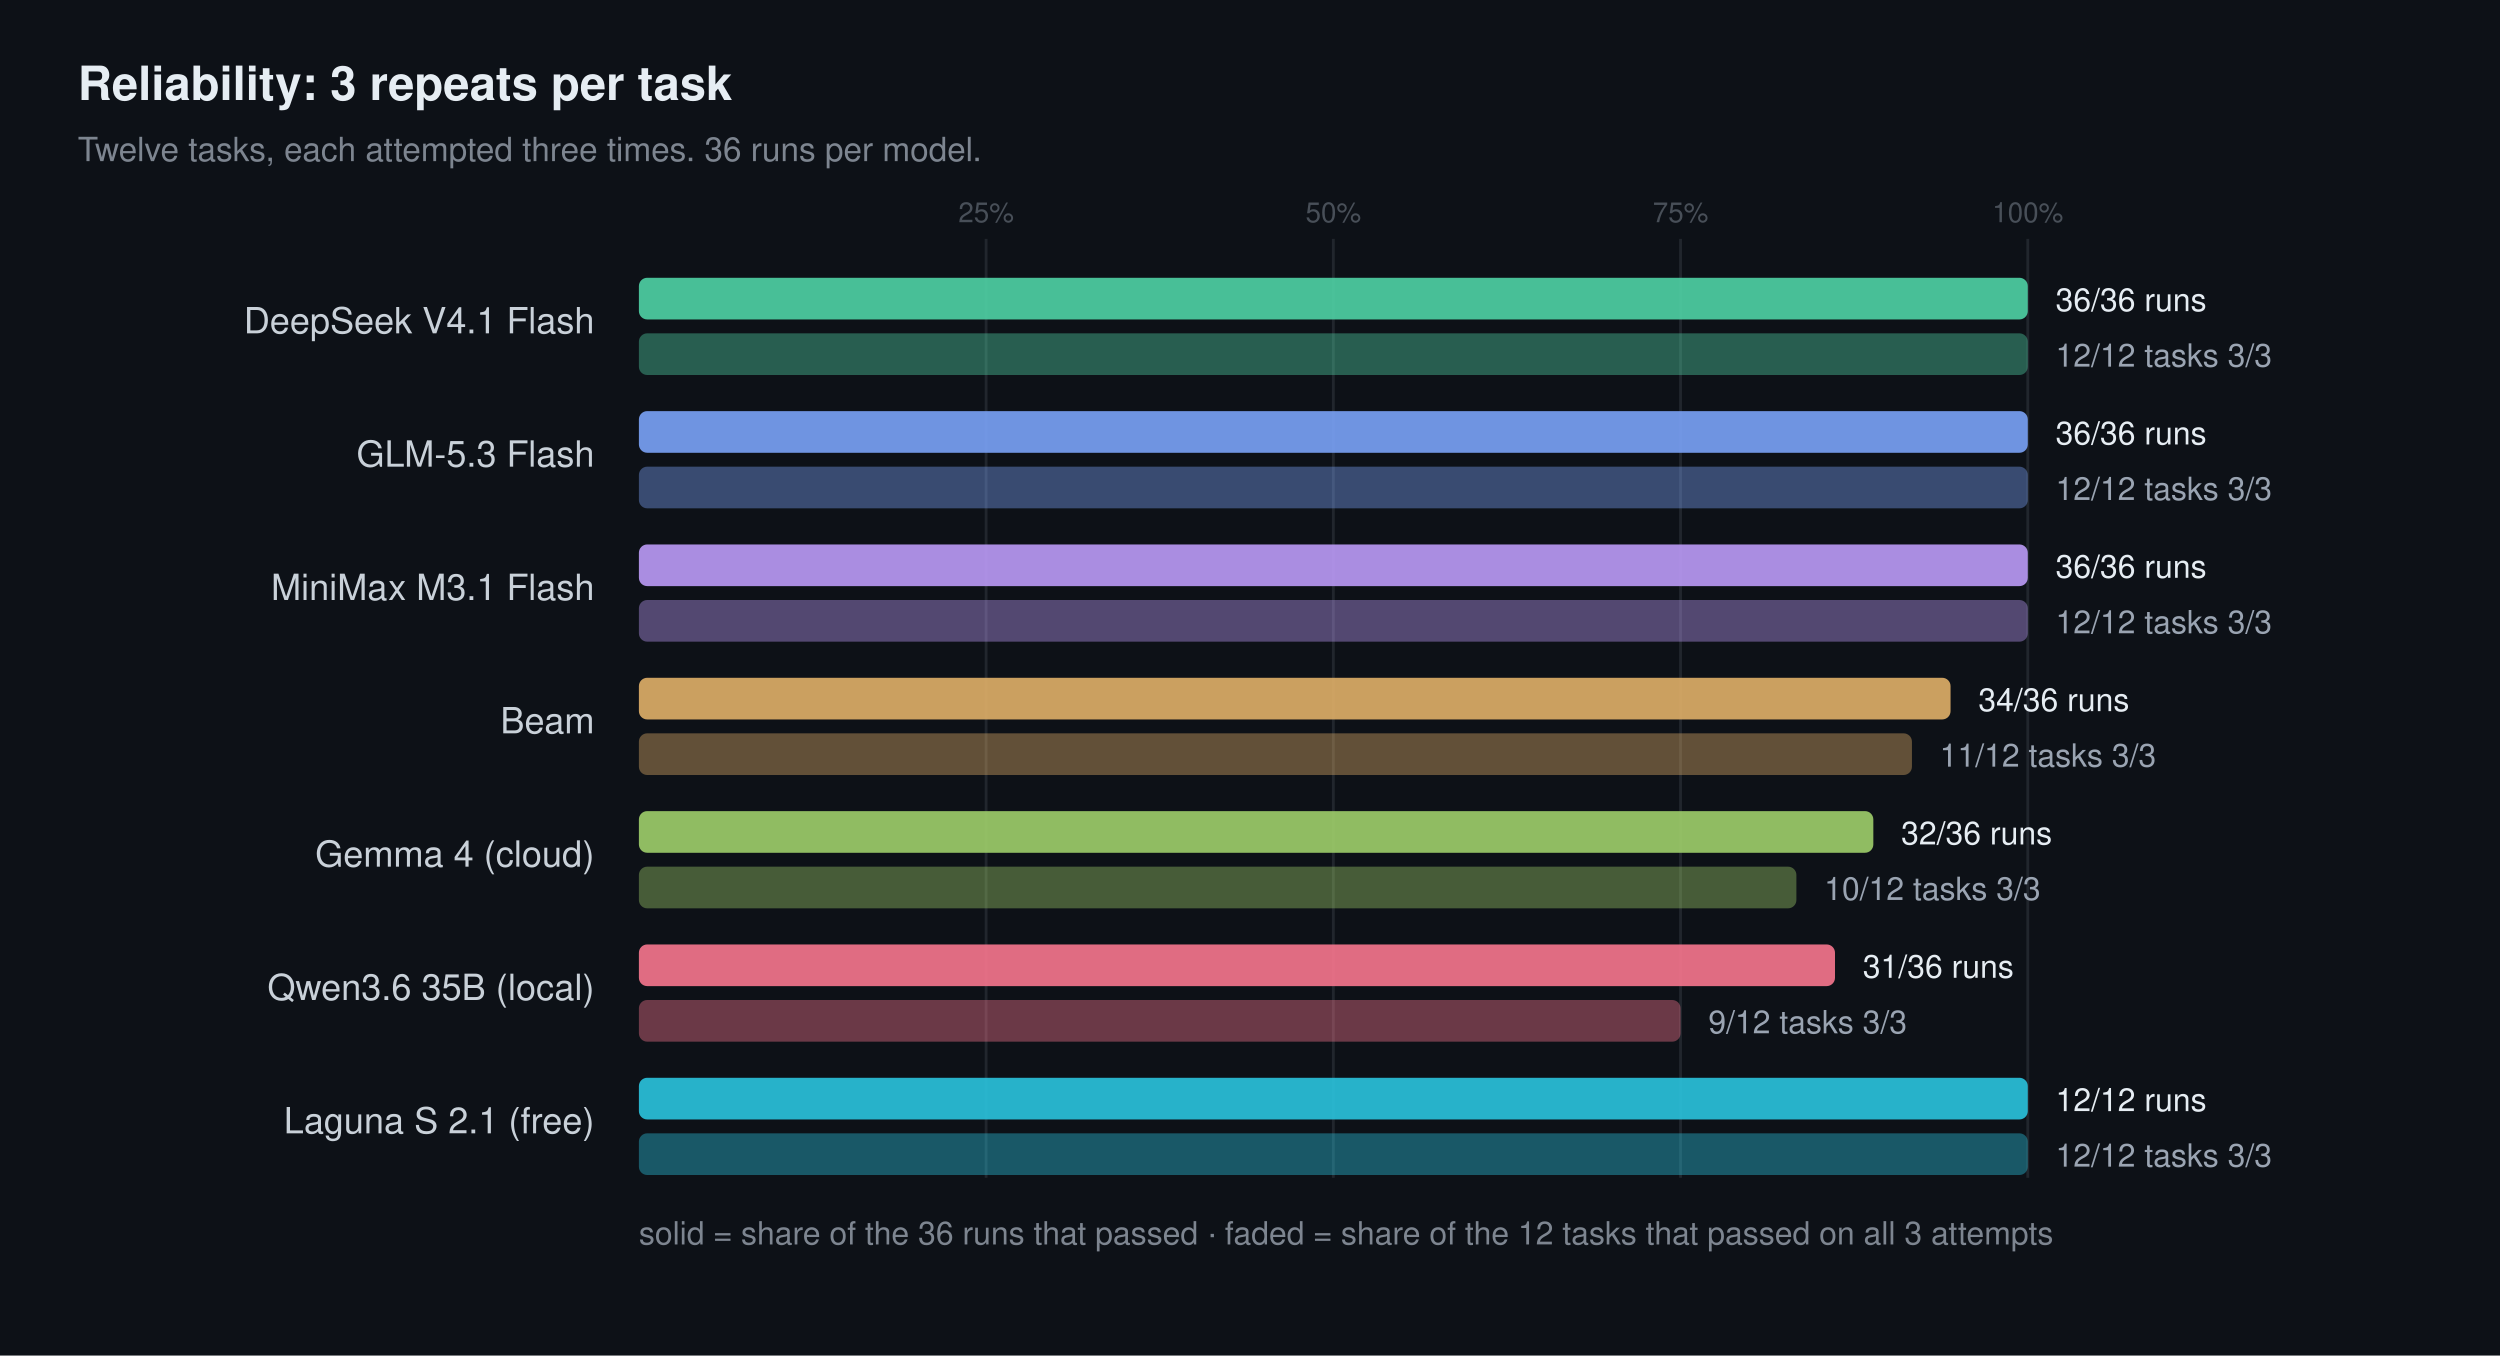
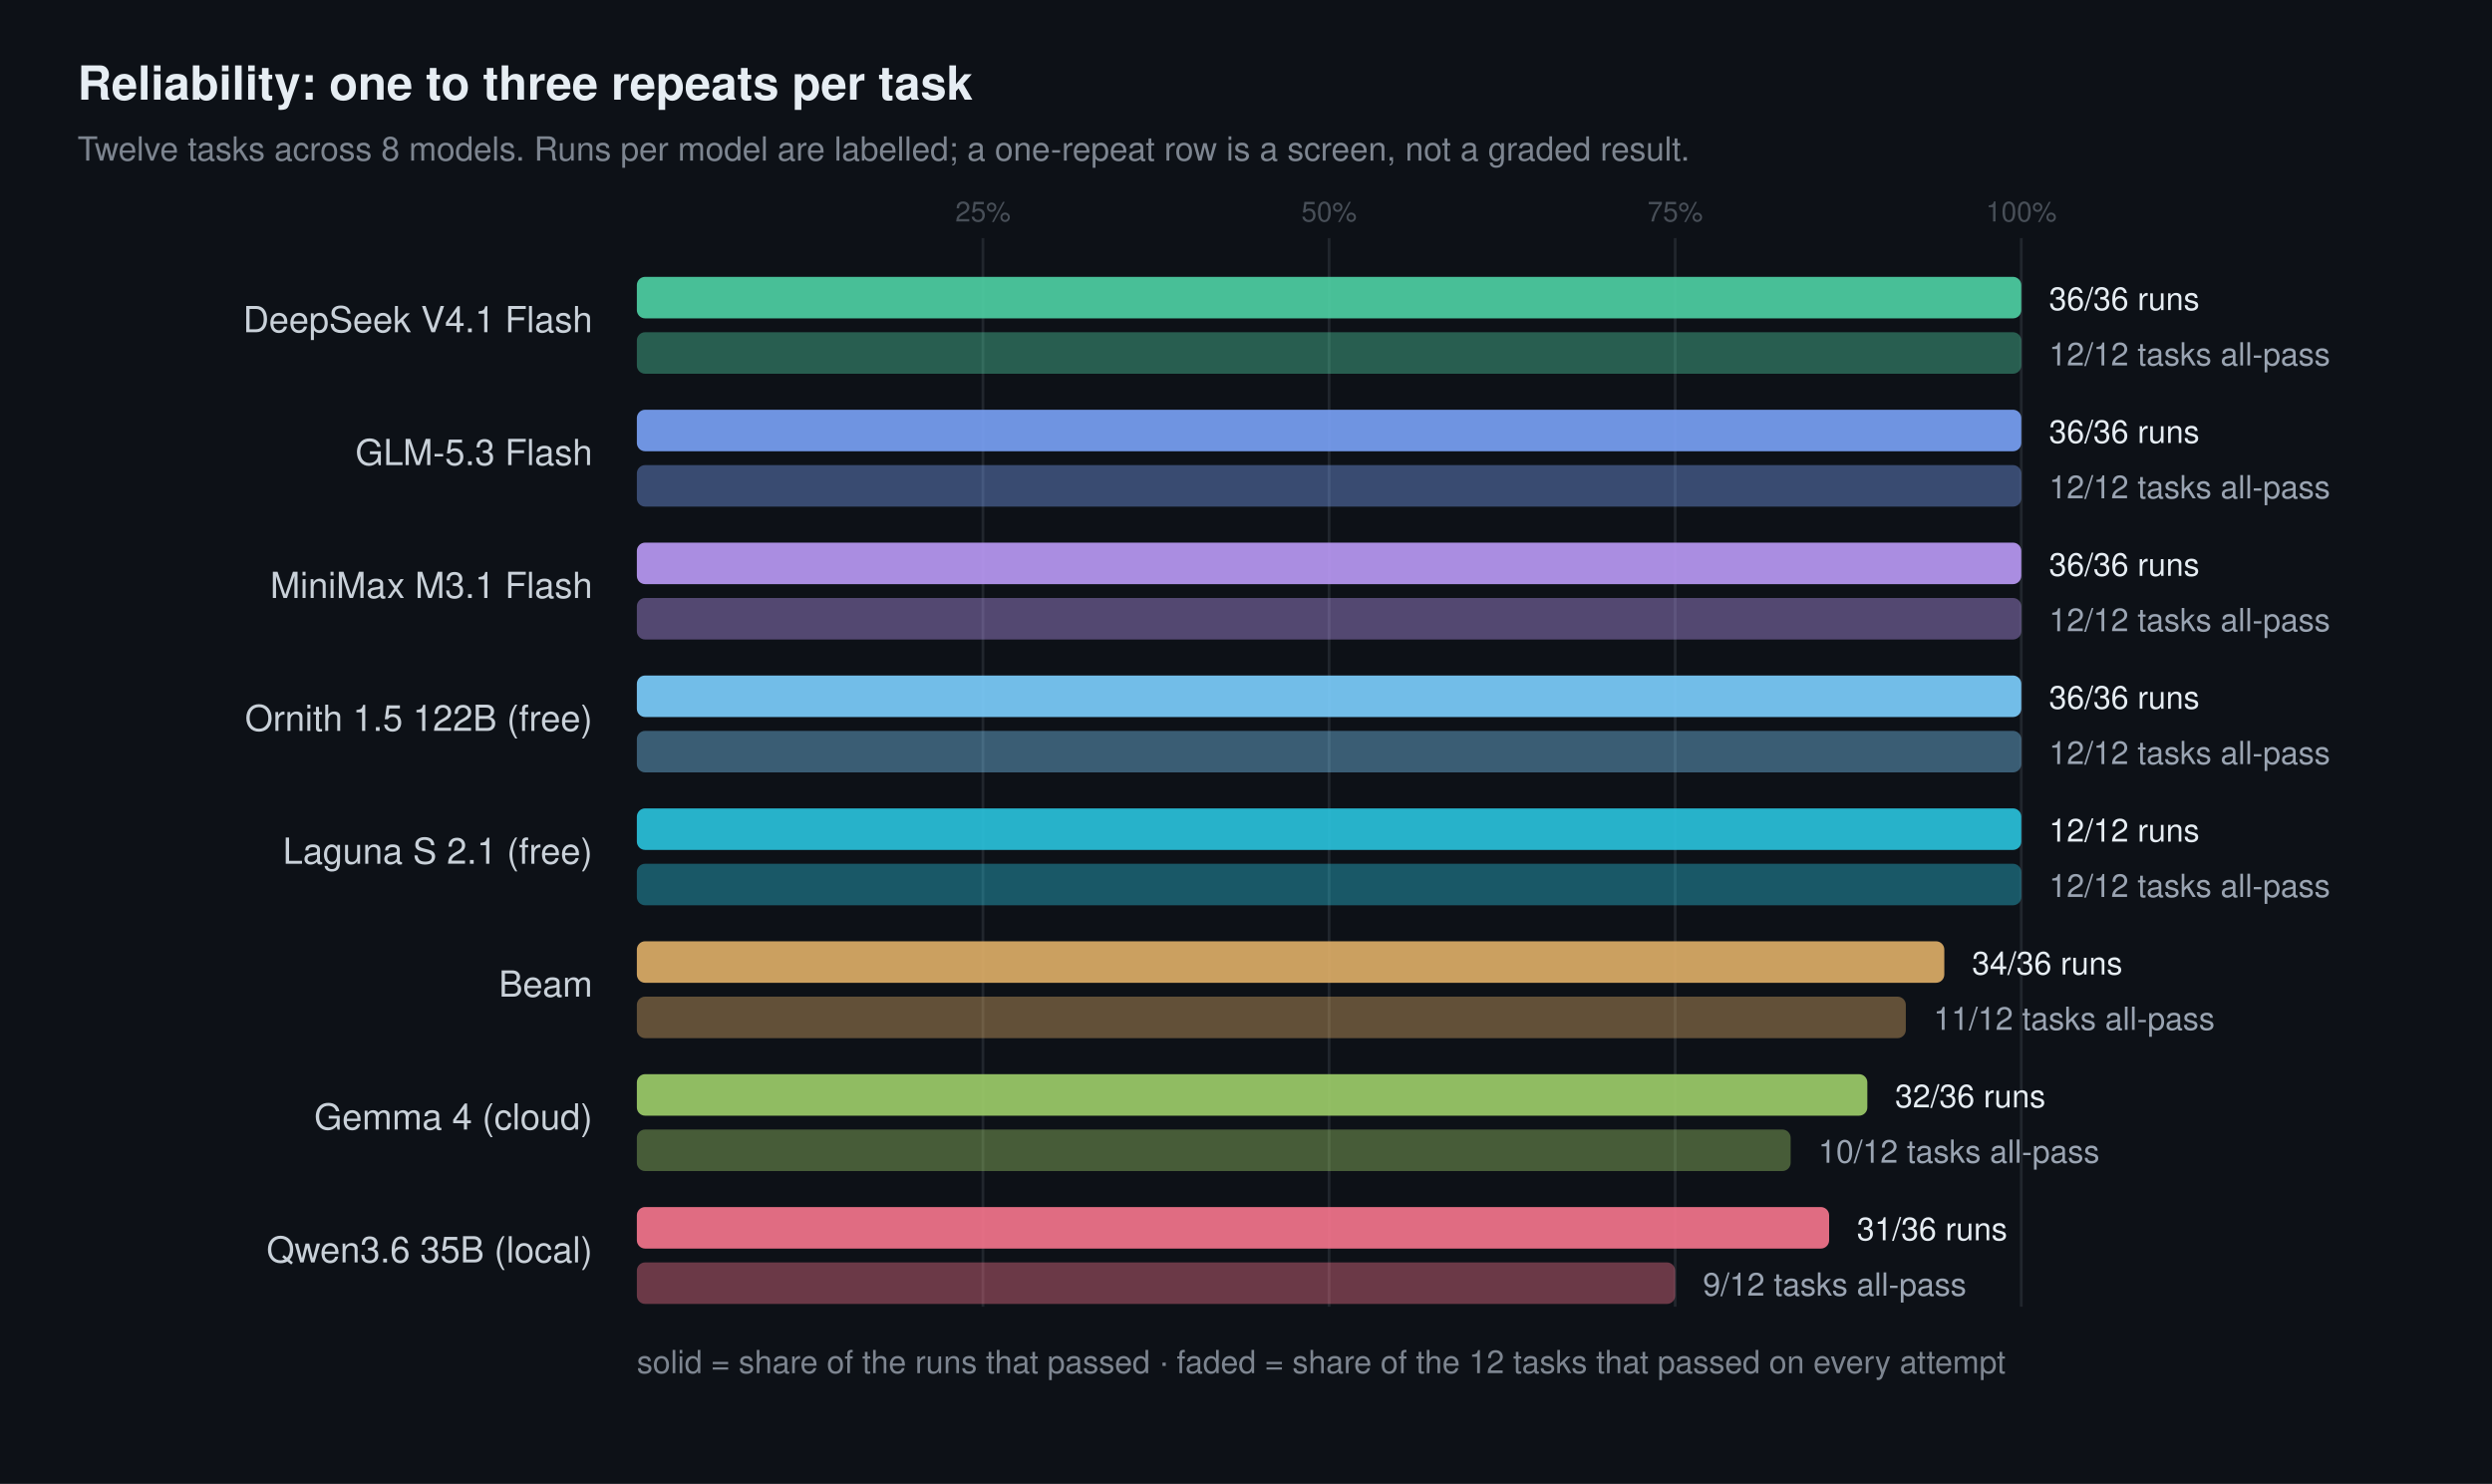
- <svg xmlns="http://www.w3.org/2000/svg" width="900" height="488" viewBox="0 0 900 488" font-family="ui-sans-serif, -apple-system, Segoe UI, Helvetica, Arial, sans-serif">
+ <svg xmlns="http://www.w3.org/2000/svg" width="900" height="536" viewBox="0 0 900 536" font-family="ui-sans-serif, -apple-system, Segoe UI, Helvetica, Arial, sans-serif">
  <rect width="100%" height="100%" fill="#0d1117" />
-   <text x="28" y="36" fill="#e6edf3" font-size="17" font-weight="600">Reliability: 3 repeats per task</text>
-   <text x="28" y="58" fill="#7d8590" font-size="12">Twelve tasks, each attempted three times. 36 runs per model.</text>
-   <line x1="355.0" y1="86" x2="355.0" y2="424" stroke="#21262d" stroke-width="1" />
+   <text x="28" y="36" fill="#e6edf3" font-size="17" font-weight="600">Reliability: one to three repeats per task</text>
+   <text x="28" y="58" fill="#7d8590" font-size="12">Twelve tasks across 8 models. Runs per model are labelled; a one-repeat row is a screen, not a graded result.</text>
+   <line x1="355.0" y1="86" x2="355.0" y2="472" stroke="#21262d" stroke-width="1" />
  <text x="355.0" y="80" fill="#484f58" font-size="10" text-anchor="middle">25%</text>
-   <line x1="480.0" y1="86" x2="480.0" y2="424" stroke="#21262d" stroke-width="1" />
+   <line x1="480.0" y1="86" x2="480.0" y2="472" stroke="#21262d" stroke-width="1" />
  <text x="480.0" y="80" fill="#484f58" font-size="10" text-anchor="middle">50%</text>
-   <line x1="605.0" y1="86" x2="605.0" y2="424" stroke="#21262d" stroke-width="1" />
+   <line x1="605.0" y1="86" x2="605.0" y2="472" stroke="#21262d" stroke-width="1" />
  <text x="605.0" y="80" fill="#484f58" font-size="10" text-anchor="middle">75%</text>
-   <line x1="730.0" y1="86" x2="730.0" y2="424" stroke="#21262d" stroke-width="1" />
+   <line x1="730.0" y1="86" x2="730.0" y2="472" stroke="#21262d" stroke-width="1" />
  <text x="730.0" y="80" fill="#484f58" font-size="10" text-anchor="middle">100%</text>
  <text x="214" y="120" fill="#c9d1d9" font-size="13" text-anchor="end">DeepSeek V4.1 Flash</text>
  <rect x="230" y="100" width="500.0" height="15" rx="3" fill="#4fd1a5" opacity="0.9" />
  <text x="740.0" y="112" fill="#e6edf3" font-size="11.5">36/36 runs</text>
  <rect x="230" y="120" width="500.0" height="15" rx="3" fill="#4fd1a5" opacity="0.4" />
-   <text x="740.0" y="132" fill="#9aa4b2" font-size="11.5">12/12 tasks 3/3</text>
+   <text x="740.0" y="132" fill="#9aa4b2" font-size="11.5">12/12 tasks all-pass</text>
  <text x="214" y="168" fill="#c9d1d9" font-size="13" text-anchor="end">GLM-5.3 Flash</text>
  <rect x="230" y="148" width="500.0" height="15" rx="3" fill="#7aa2f7" opacity="0.9" />
  <text x="740.0" y="160" fill="#e6edf3" font-size="11.5">36/36 runs</text>
  <rect x="230" y="168" width="500.0" height="15" rx="3" fill="#7aa2f7" opacity="0.4" />
-   <text x="740.0" y="180" fill="#9aa4b2" font-size="11.5">12/12 tasks 3/3</text>
+   <text x="740.0" y="180" fill="#9aa4b2" font-size="11.5">12/12 tasks all-pass</text>
  <text x="214" y="216" fill="#c9d1d9" font-size="13" text-anchor="end">MiniMax M3.1 Flash</text>
  <rect x="230" y="196" width="500.0" height="15" rx="3" fill="#bb9af7" opacity="0.9" />
  <text x="740.0" y="208" fill="#e6edf3" font-size="11.5">36/36 runs</text>
  <rect x="230" y="216" width="500.0" height="15" rx="3" fill="#bb9af7" opacity="0.4" />
-   <text x="740.0" y="228" fill="#9aa4b2" font-size="11.5">12/12 tasks 3/3</text>
-   <text x="214" y="264" fill="#c9d1d9" font-size="13" text-anchor="end">Beam</text>
-   <rect x="230" y="244" width="472.2" height="15" rx="3" fill="#e0af68" opacity="0.9" />
-   <text x="712.2" y="256" fill="#e6edf3" font-size="11.5">34/36 runs</text>
-   <rect x="230" y="264" width="458.3" height="15" rx="3" fill="#e0af68" opacity="0.4" />
-   <text x="698.3" y="276" fill="#9aa4b2" font-size="11.5">11/12 tasks 3/3</text>
-   <text x="214" y="312" fill="#c9d1d9" font-size="13" text-anchor="end">Gemma 4 (cloud)</text>
-   <rect x="230" y="292" width="444.4" height="15" rx="3" fill="#9ece6a" opacity="0.9" />
-   <text x="684.4" y="304" fill="#e6edf3" font-size="11.5">32/36 runs</text>
-   <rect x="230" y="312" width="416.7" height="15" rx="3" fill="#9ece6a" opacity="0.4" />
-   <text x="656.7" y="324" fill="#9aa4b2" font-size="11.5">10/12 tasks 3/3</text>
-   <text x="214" y="360" fill="#c9d1d9" font-size="13" text-anchor="end">Qwen3.6 35B (local)</text>
-   <rect x="230" y="340" width="430.6" height="15" rx="3" fill="#f7768e" opacity="0.9" />
-   <text x="670.6" y="352" fill="#e6edf3" font-size="11.5">31/36 runs</text>
-   <rect x="230" y="360" width="375.0" height="15" rx="3" fill="#f7768e" opacity="0.4" />
-   <text x="615.0" y="372" fill="#9aa4b2" font-size="11.5">9/12 tasks 3/3</text>
-   <text x="214" y="408" fill="#c9d1d9" font-size="13" text-anchor="end">Laguna S 2.1 (free)</text>
-   <rect x="230" y="388" width="500.0" height="15" rx="3" fill="#2ac3de" opacity="0.9" />
-   <text x="740.0" y="400" fill="#e6edf3" font-size="11.5">12/12 runs</text>
-   <rect x="230" y="408" width="500.0" height="15" rx="3" fill="#2ac3de" opacity="0.4" />
-   <text x="740.0" y="420" fill="#9aa4b2" font-size="11.5">12/12 tasks 3/3</text>
-   <text x="230" y="448" fill="#7d8590" font-size="11.5">solid = share of the 36 runs that passed   ·   faded = share of the 12 tasks that passed on all 3 attempts</text>
+   <text x="740.0" y="228" fill="#9aa4b2" font-size="11.5">12/12 tasks all-pass</text>
+   <text x="214" y="264" fill="#c9d1d9" font-size="13" text-anchor="end">Ornith 1.5 122B (free)</text>
+   <rect x="230" y="244" width="500.0" height="15" rx="3" fill="#7dcfff" opacity="0.9" />
+   <text x="740.0" y="256" fill="#e6edf3" font-size="11.5">36/36 runs</text>
+   <rect x="230" y="264" width="500.0" height="15" rx="3" fill="#7dcfff" opacity="0.4" />
+   <text x="740.0" y="276" fill="#9aa4b2" font-size="11.5">12/12 tasks all-pass</text>
+   <text x="214" y="312" fill="#c9d1d9" font-size="13" text-anchor="end">Laguna S 2.1 (free)</text>
+   <rect x="230" y="292" width="500.0" height="15" rx="3" fill="#2ac3de" opacity="0.9" />
+   <text x="740.0" y="304" fill="#e6edf3" font-size="11.5">12/12 runs</text>
+   <rect x="230" y="312" width="500.0" height="15" rx="3" fill="#2ac3de" opacity="0.4" />
+   <text x="740.0" y="324" fill="#9aa4b2" font-size="11.5">12/12 tasks all-pass</text>
+   <text x="214" y="360" fill="#c9d1d9" font-size="13" text-anchor="end">Beam</text>
+   <rect x="230" y="340" width="472.2" height="15" rx="3" fill="#e0af68" opacity="0.9" />
+   <text x="712.2" y="352" fill="#e6edf3" font-size="11.5">34/36 runs</text>
+   <rect x="230" y="360" width="458.3" height="15" rx="3" fill="#e0af68" opacity="0.4" />
+   <text x="698.3" y="372" fill="#9aa4b2" font-size="11.5">11/12 tasks all-pass</text>
+   <text x="214" y="408" fill="#c9d1d9" font-size="13" text-anchor="end">Gemma 4 (cloud)</text>
+   <rect x="230" y="388" width="444.4" height="15" rx="3" fill="#9ece6a" opacity="0.9" />
+   <text x="684.4" y="400" fill="#e6edf3" font-size="11.5">32/36 runs</text>
+   <rect x="230" y="408" width="416.7" height="15" rx="3" fill="#9ece6a" opacity="0.4" />
+   <text x="656.7" y="420" fill="#9aa4b2" font-size="11.5">10/12 tasks all-pass</text>
+   <text x="214" y="456" fill="#c9d1d9" font-size="13" text-anchor="end">Qwen3.6 35B (local)</text>
+   <rect x="230" y="436" width="430.6" height="15" rx="3" fill="#f7768e" opacity="0.9" />
+   <text x="670.6" y="448" fill="#e6edf3" font-size="11.5">31/36 runs</text>
+   <rect x="230" y="456" width="375.0" height="15" rx="3" fill="#f7768e" opacity="0.4" />
+   <text x="615.0" y="468" fill="#9aa4b2" font-size="11.5">9/12 tasks all-pass</text>
+   <text x="230" y="496" fill="#7d8590" font-size="11.5">solid = share of the runs that passed   ·   faded = share of the 12 tasks that passed on every attempt</text>
</svg>
